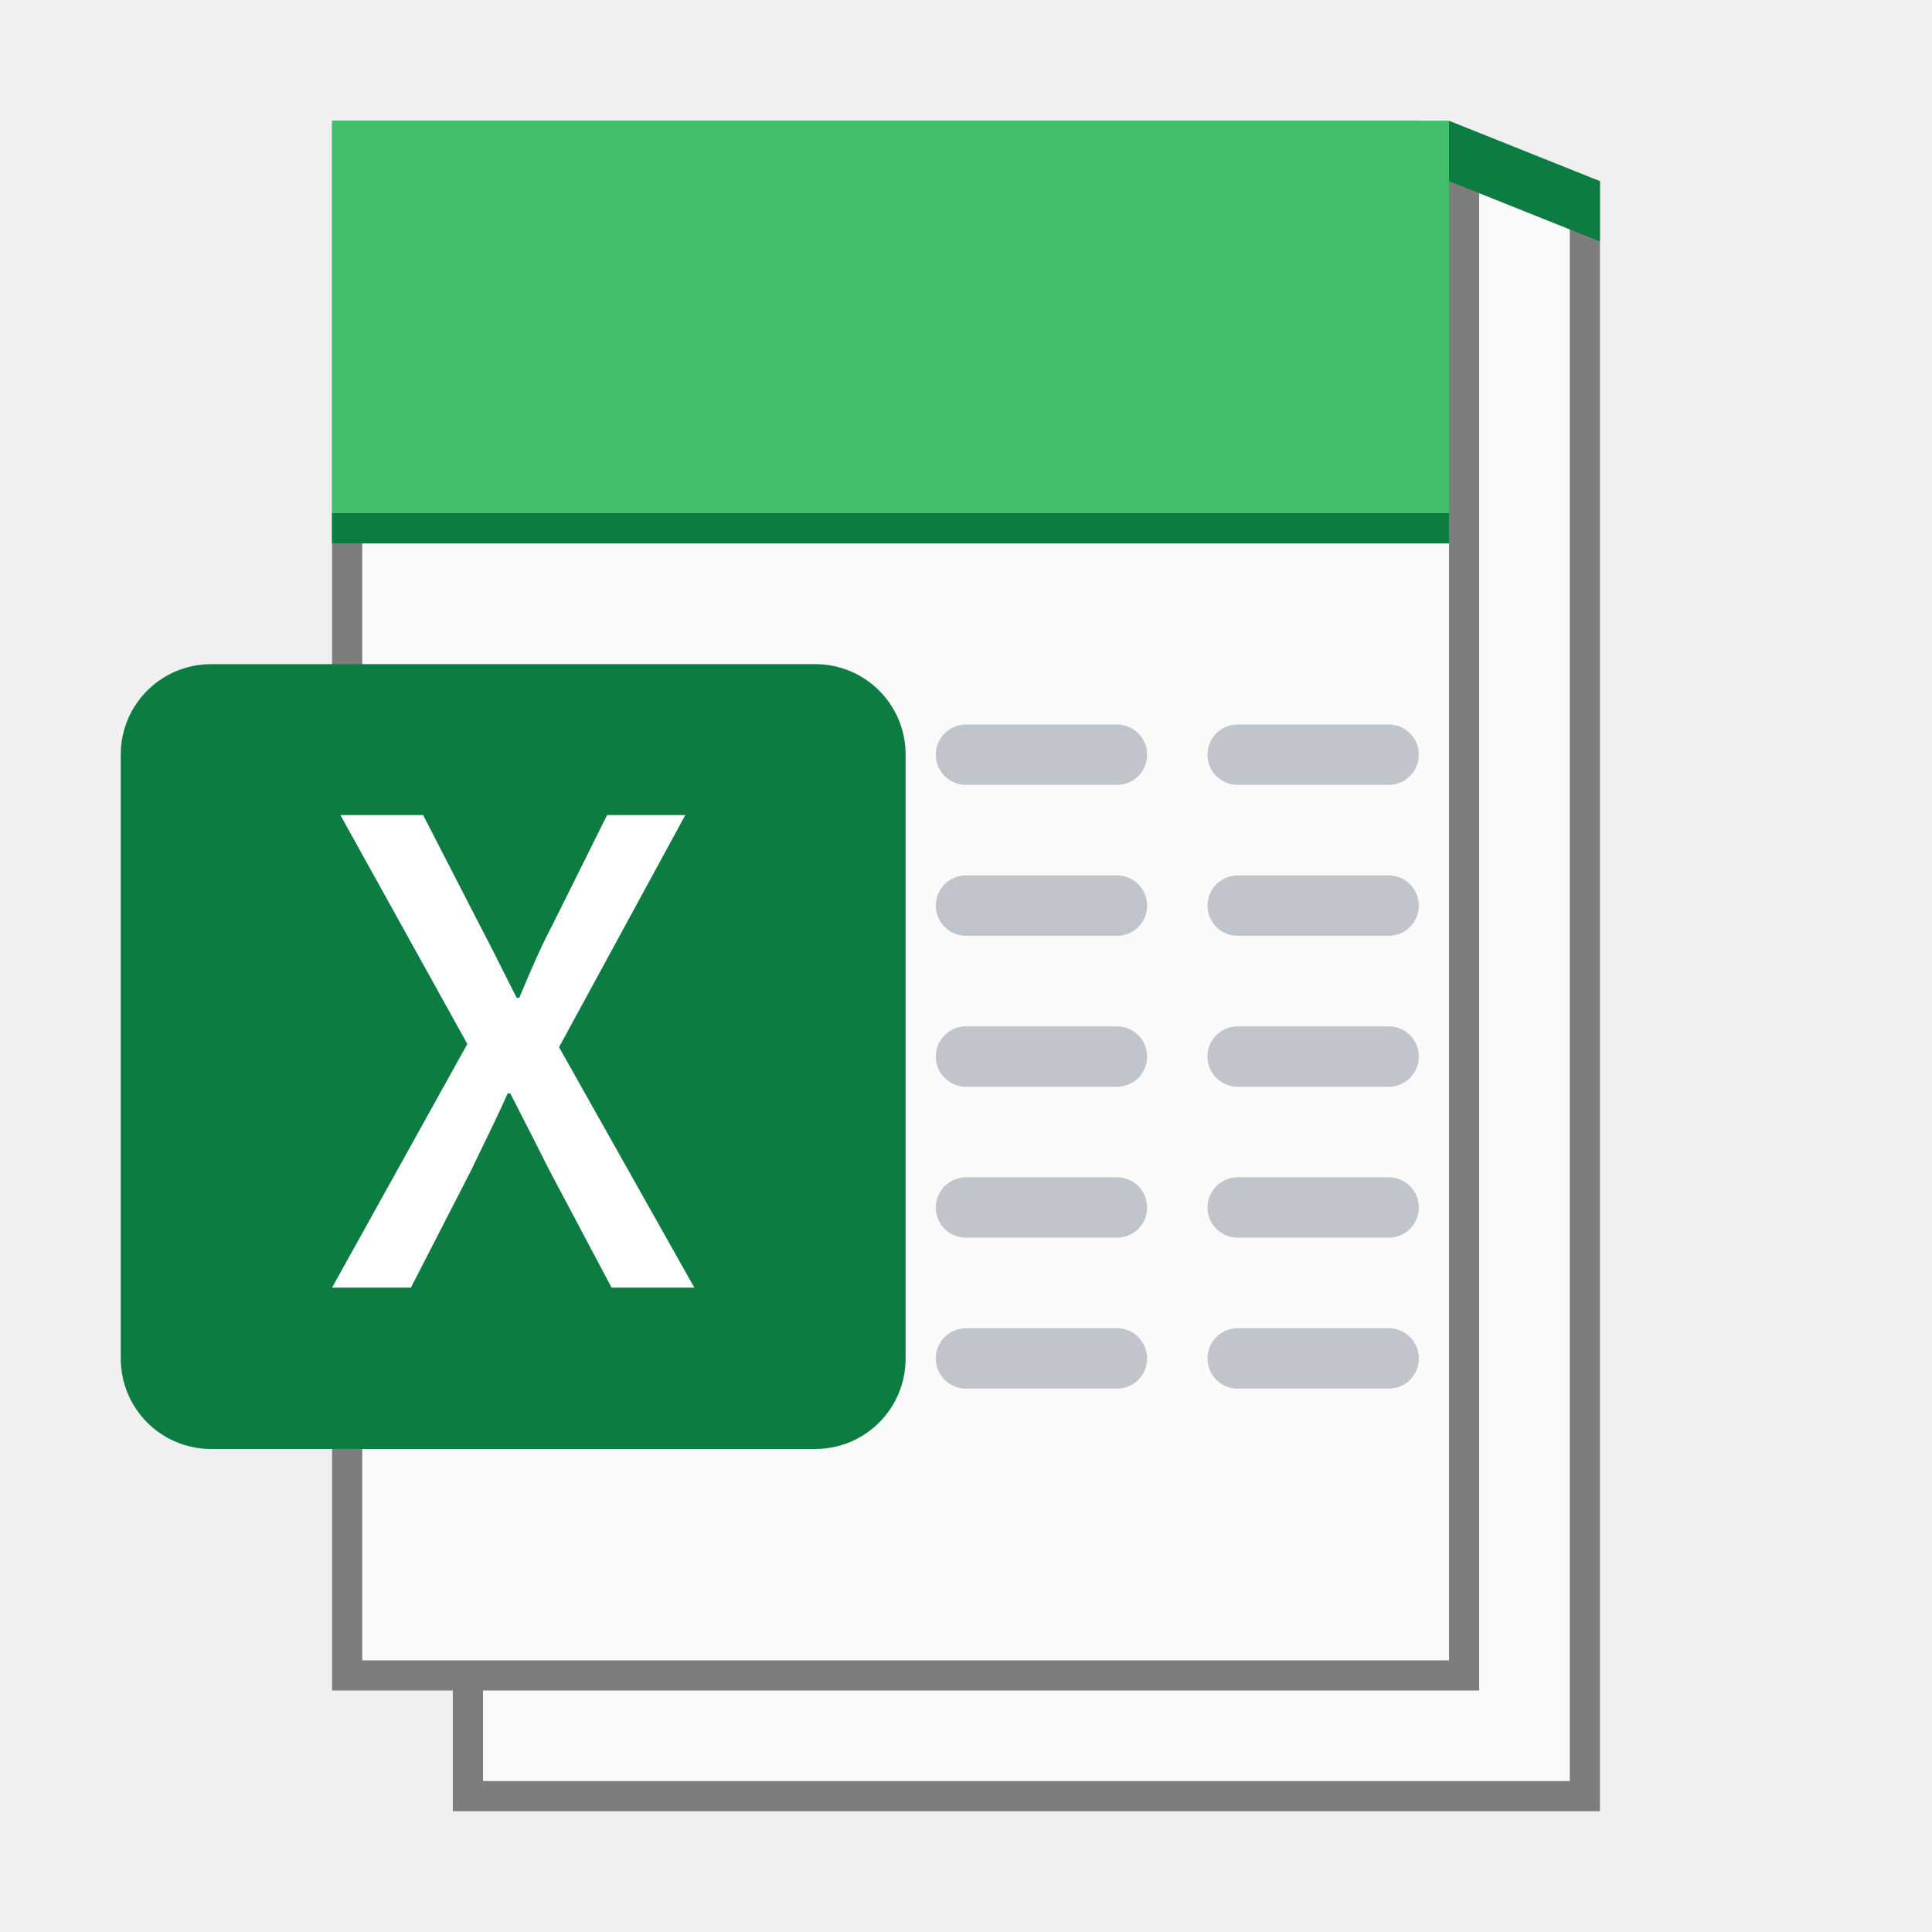
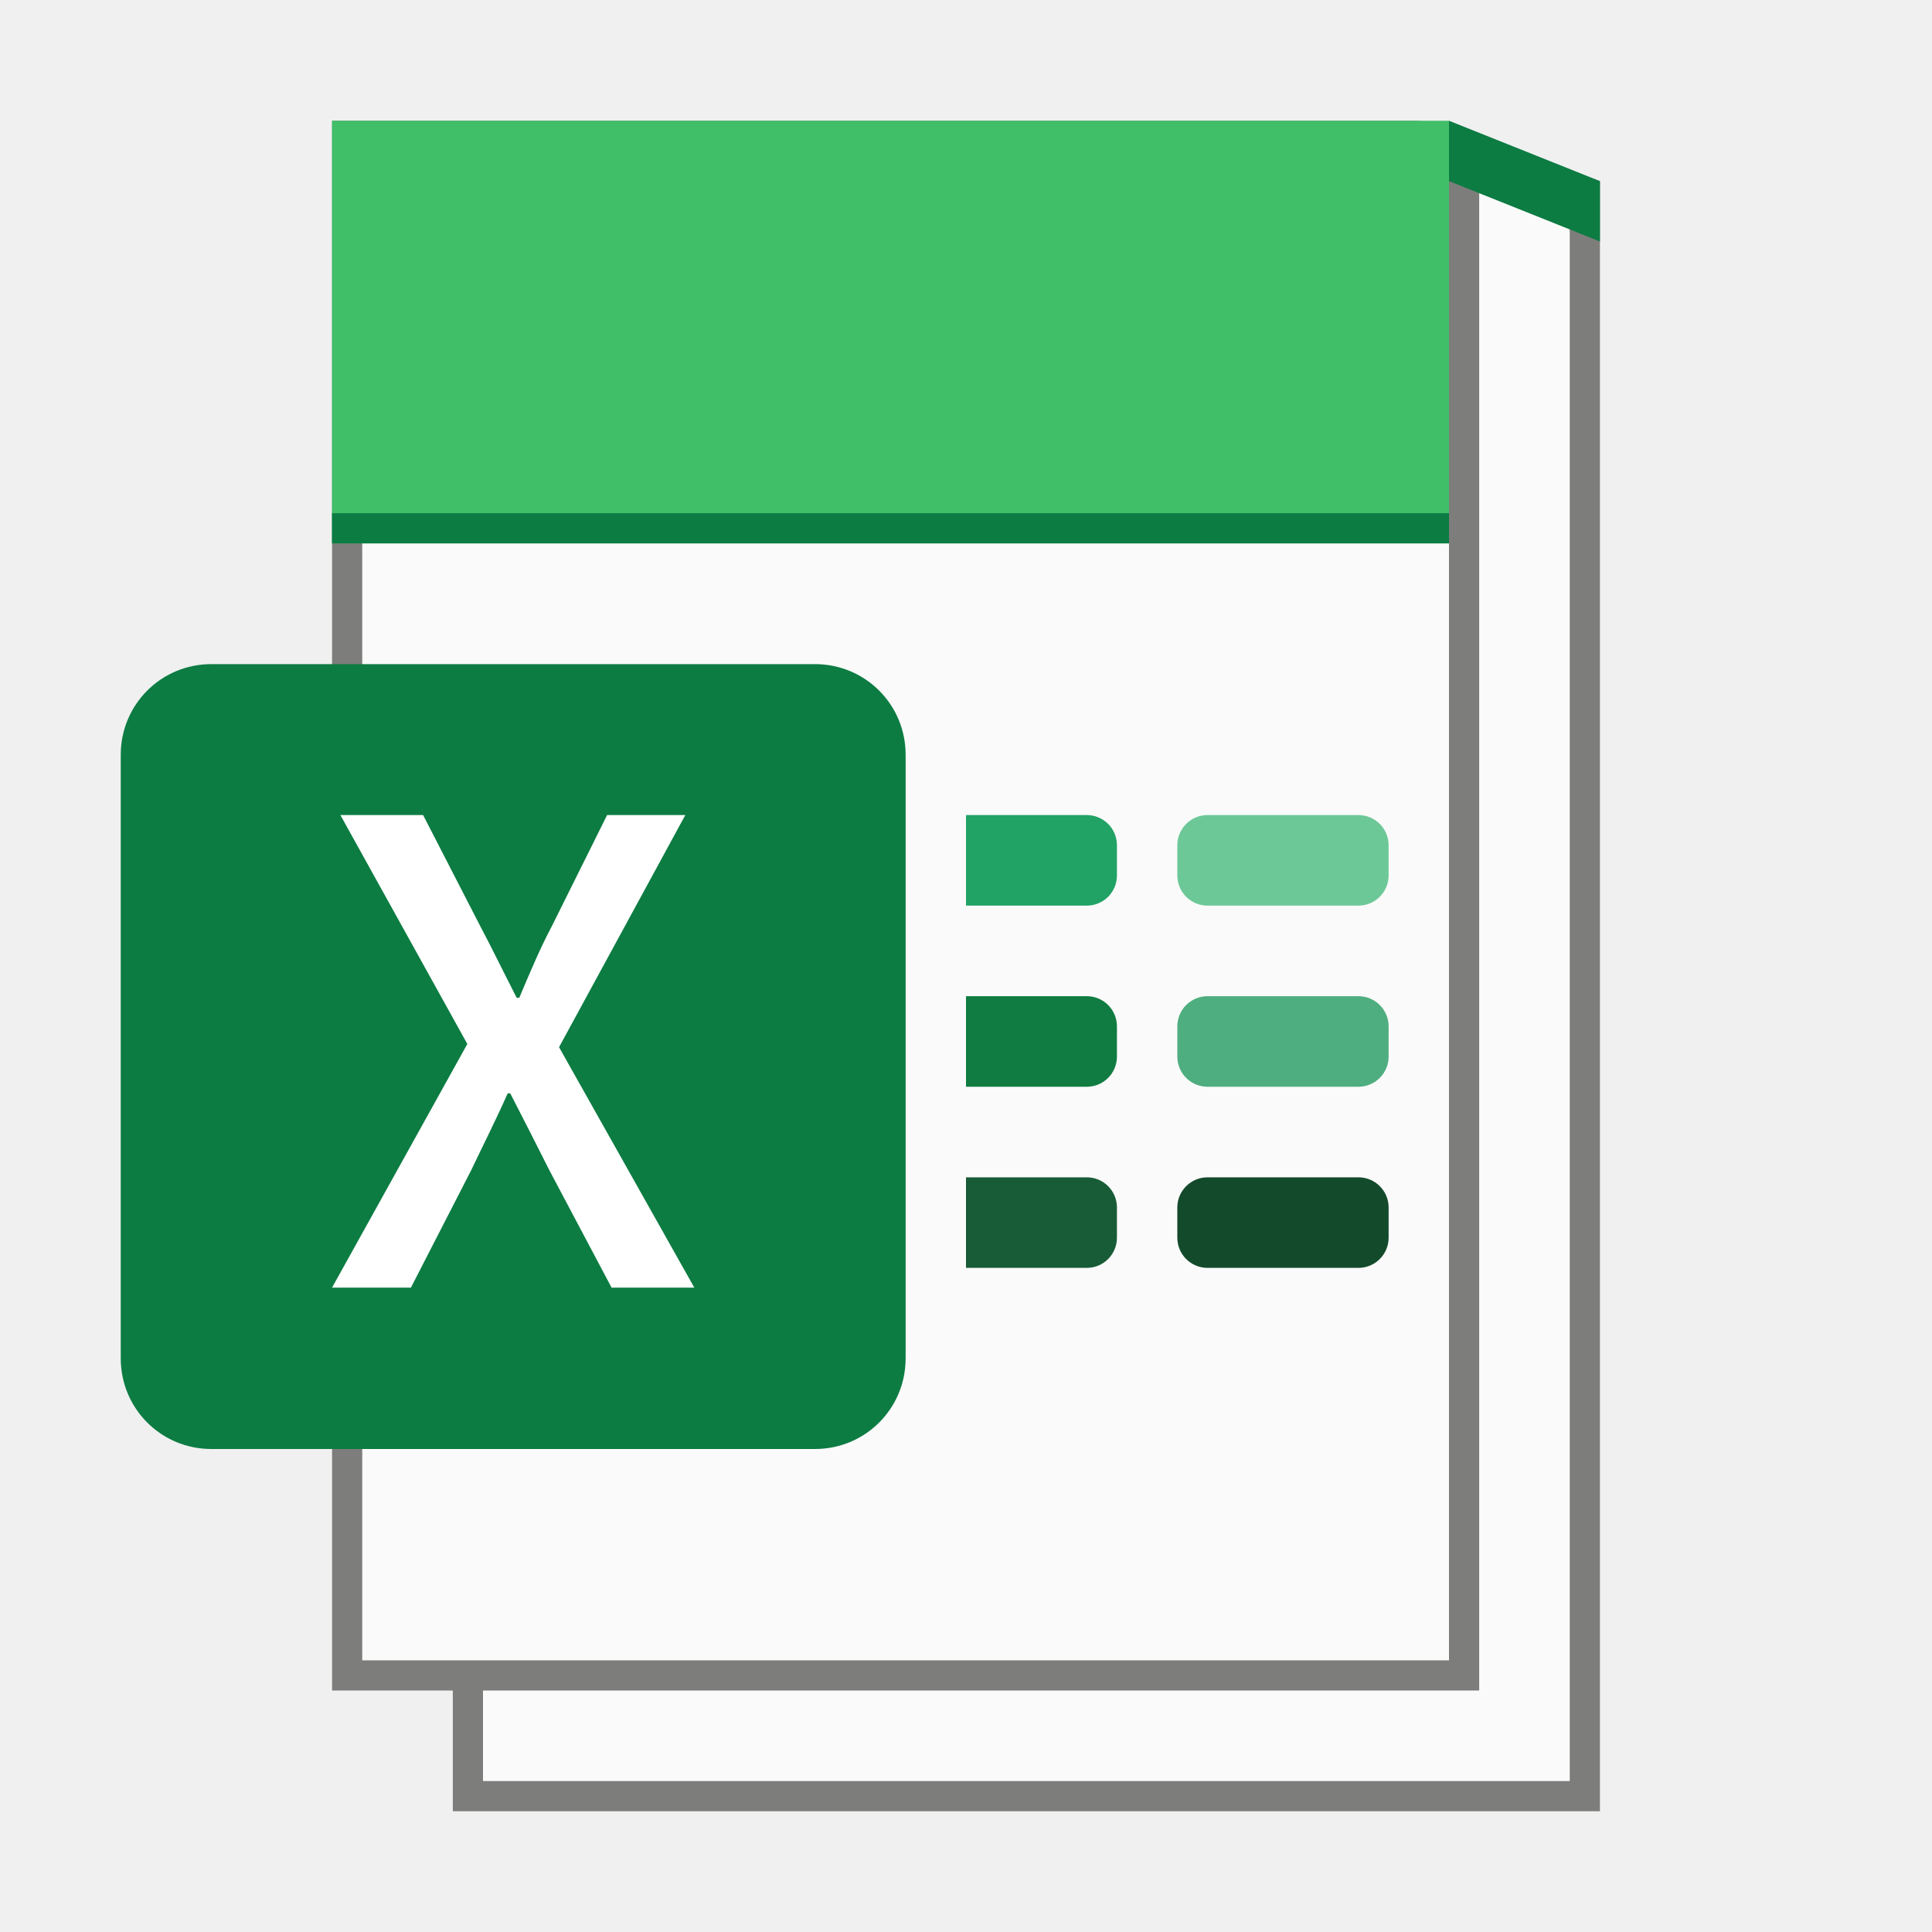
<svg xmlns="http://www.w3.org/2000/svg" width="64" height="64" viewBox="0 0 64 64" version="1.1" id="svg5">
  <defs id="defs2" />
  <path id="rect1054" style="fill:#7d7d7b;stroke-width:3;stroke-linecap:round;stroke-linejoin:round" d="m 11,4 h 36 l 6,2 4e-6,54 H 15 V 56 H 11 Z" />
  <path id="rect1308" style="fill:#fafafa;fill-opacity:1;stroke-width:4;stroke-linecap:round;stroke-linejoin:round" d="M 12,17 V 55 H 48 V 17 Z M 49,6 V 56 H 16 v 3 H 52 V 6.5 Z" />
+   <path id="rect341" style="fill:#185c37;fill-opacity:1;stroke-width:2.646;stroke-linecap:round" d="m 32,39 v 3 h 4 c 0.554,0 1,-0.446 1,-1 v -1 c 0,-0.554 -0.446,-1 -1,-1 z" />
+   <path id="rect343" style="fill:#107c41;fill-opacity:1;stroke-width:2.646;stroke-linecap:round" d="m 32,33 v 3 h 4 c 0.554,0 1,-0.446 1,-1 v -1 c 0,-0.554 -0.446,-1 -1,-1 z" />
+   <path id="rect345" style="fill:#21a366;fill-opacity:1;stroke-width:2.646;stroke-linecap:round" d="m 32,27 v 3 h 4 c 0.554,0 1,-0.446 1,-1 v -1 c 0,-0.554 -0.446,-1 -1,-1 z" />
+   <rect style="fill:#6dc898;fill-opacity:1;stroke-width:2.049" id="rect518" width="7" height="3" x="39" y="27" ry="1" />
+   <rect style="fill:#4fae7f;fill-opacity:1;stroke-width:2.049" id="rect520" width="7" height="3" x="39" y="33" ry="1" />
+   <rect style="fill:#134a2c;fill-opacity:1;stroke-width:2.049" id="rect522" width="7" height="3" x="39" y="39" ry="1" />
  <path id="rect6964" style="fill:#41be68;fill-opacity:1;stroke-width:2.788;stroke-linecap:round;stroke-linejoin:round" d="M 11,4 48,4 V 18 H 11 Z" />
  <path id="rect13579" style="fill:#0c7c42;fill-opacity:1;stroke-width:2.82;stroke-linecap:round;stroke-linejoin:round" d="m 48,4 v 2 l 5,2 V 6 Z M 11,17 v 1 h 37 v -1 z" />
-   <path id="rect1305" style="fill:#c0c5cb;stroke-width:3;stroke-linecap:round;stroke-linejoin:round" d="m 32,24 c -0.554,0 -1,0.446 -1,1 0,0.554 0.446,1 1,1 h 5 C 37.554,26 38,25.554 38,25 38,24.446 37.554,24 37,24 Z m 9,0 c -0.554,0 -1,0.446 -1,1 0,0.554 0.446,1 1,1 h 5 c 0.554,0 1,-0.446 1,-1 0,-0.554 -0.446,-1 -1,-1 z M 32,29 c -0.554,0 -1,0.446 -1,1 0,0.554 0.446,1 1,1 h 5 C 37.554,31 38,30.554 38,30 38,29.446 37.554,29 37,29 Z m 9,0 c -0.554,0 -1,0.446 -1,1 0,0.554 0.446,1 1,1 h 5 c 0.554,0 1,-0.446 1,-1 0,-0.554 -0.446,-1 -1,-1 z M 32,34 c -0.554,0 -1,0.446 -1,1 0,0.554 0.446,1 1,1 h 5 C 37.554,36 38,35.554 38,35 38,34.446 37.554,34 37,34 Z m 9,0 c -0.554,0 -1,0.446 -1,1 0,0.554 0.446,1 1,1 h 5 c 0.554,0 1,-0.446 1,-1 0,-0.554 -0.446,-1 -1,-1 z M 32,39 c -0.554,0 -1,0.446 -1,1 0,0.554 0.446,1 1,1 h 5 C 37.554,41 38,40.554 38,40 38,39.446 37.554,39 37,39 Z m 9,0 c -0.554,0 -1,0.446 -1,1 0,0.554 0.446,1 1,1 h 5 c 0.554,0 1,-0.446 1,-1 C 47,39.446 46.554,39 46,39 Z M 32,44 c -0.554,0 -1,0.446 -1,1 0,0.554 0.446,1 1,1 h 5 C 37.554,46 38,45.554 38,45 38,44.446 37.554,44 37,44 Z m 9,0 c -0.554,0 -1,0.446 -1,1 0,0.554 0.446,1 1,1 h 5 c 0.554,0 1,-0.446 1,-1 0,-0.554 -0.446,-1 -1,-1 z" />
  <path id="rect1973" style="fill:#0c7c42;fill-opacity:1;stroke-width:3;stroke-linecap:round;stroke-linejoin:round" d="M 7,22 H 27 c 1.662,0 3,1.338 3,3 v 20 c 0,1.662 -1.338,3 -3,3 H 7 C 5.338,48 4,46.662 4,45 V 25 c 0,-1.662 1.338,-3 3,-3 z" />
  <path id="rect12096" style="fill:#ffffff;fill-opacity:1;stroke-width:1.593;stroke-linecap:round;stroke-linejoin:round" d="M 11.276,27 15.481,34.583 11,42.654 h 2.612 l 1.996,-3.887 c 0.382,-0.807 0.785,-1.592 1.21,-2.548 h 0.085 c 0.489,0.956 0.893,1.741 1.296,2.548 l 2.06,3.887 H 23 L 18.519,34.689 22.702,27 h -2.591 l -1.827,3.674 c -0.382,0.722 -0.679,1.423 -1.083,2.379 h -0.085 C 16.628,32.098 16.289,31.396 15.906,30.674 L 14.016,27 Z" />
</svg>
